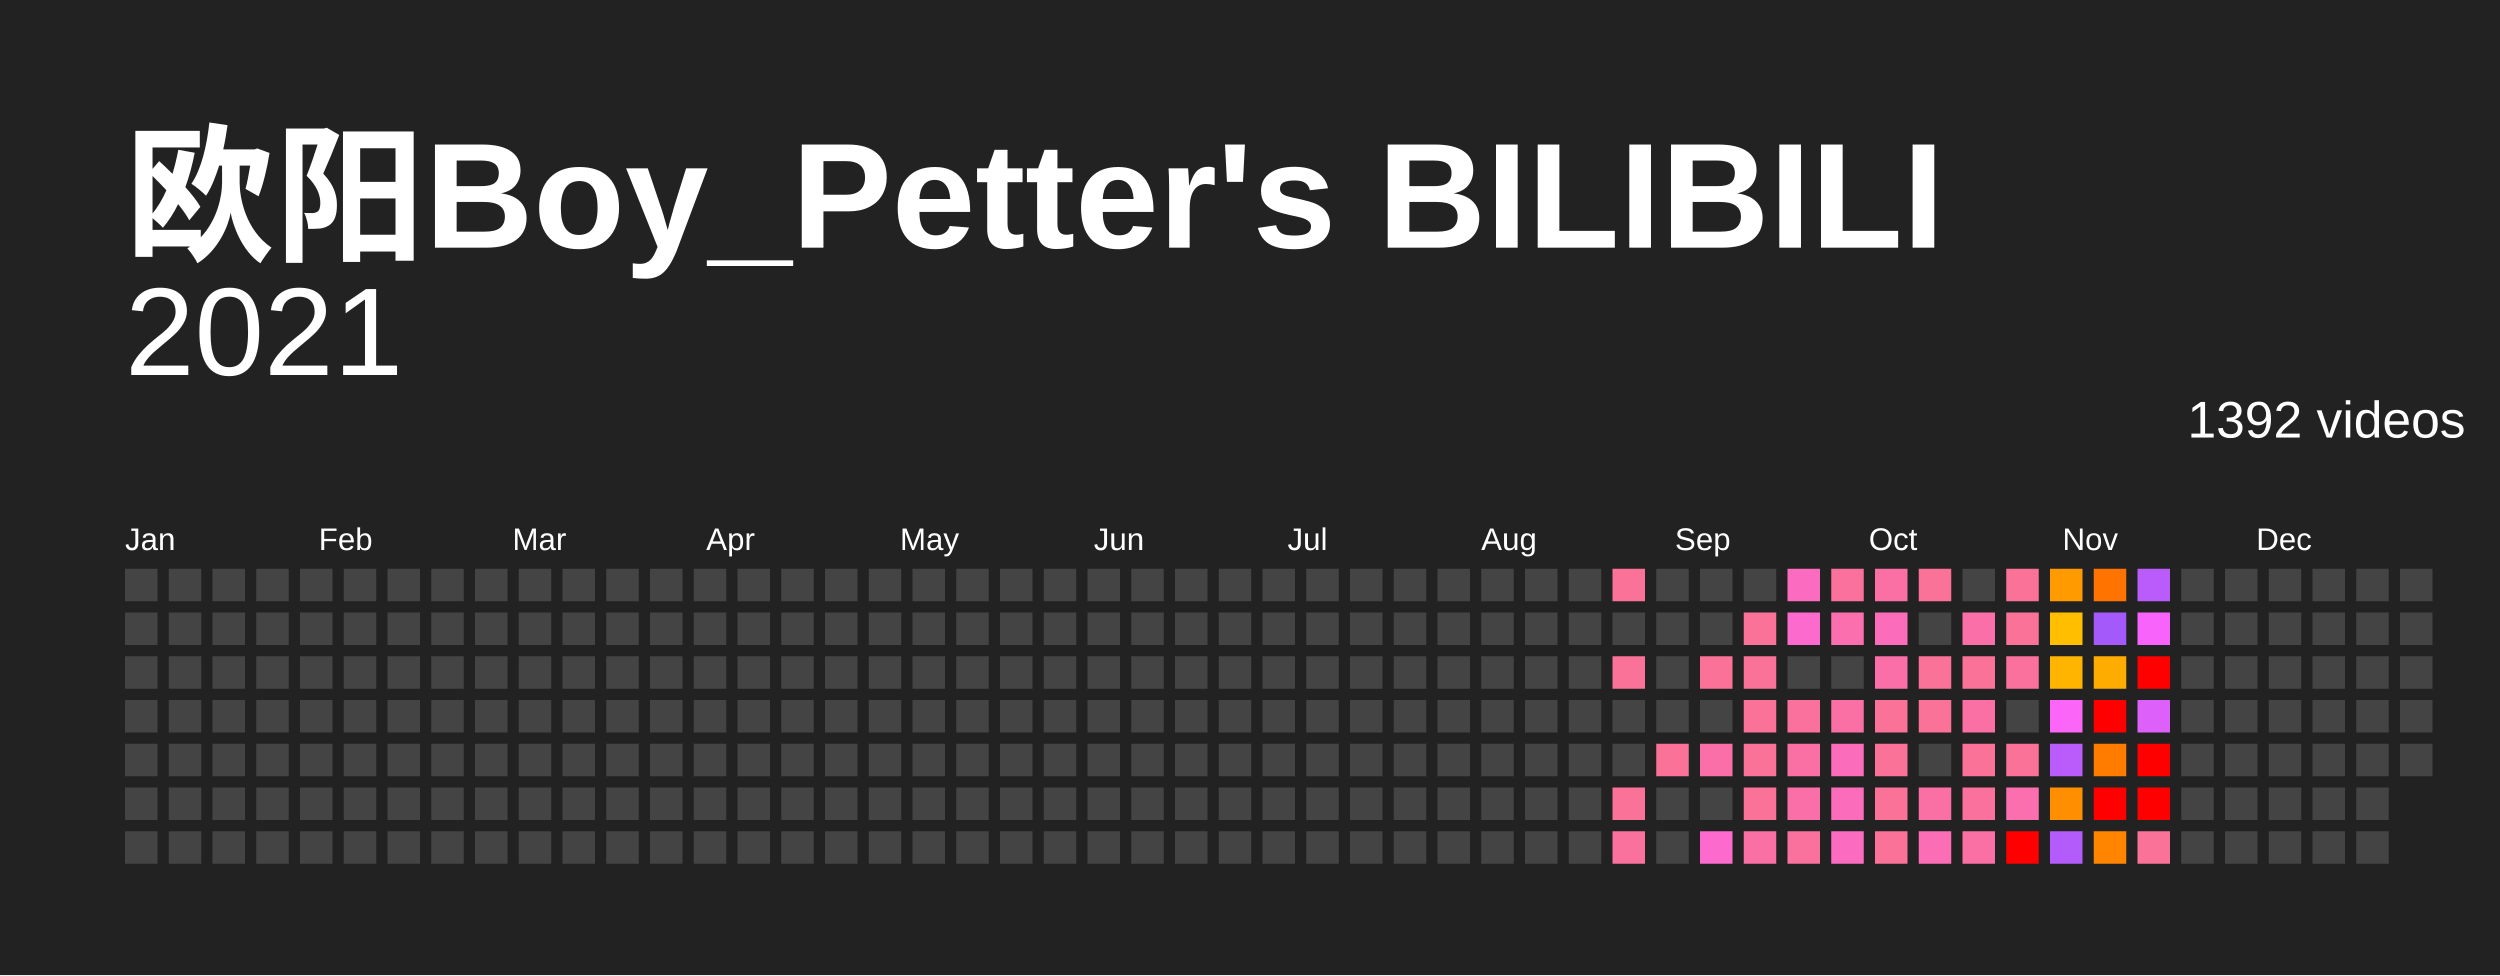
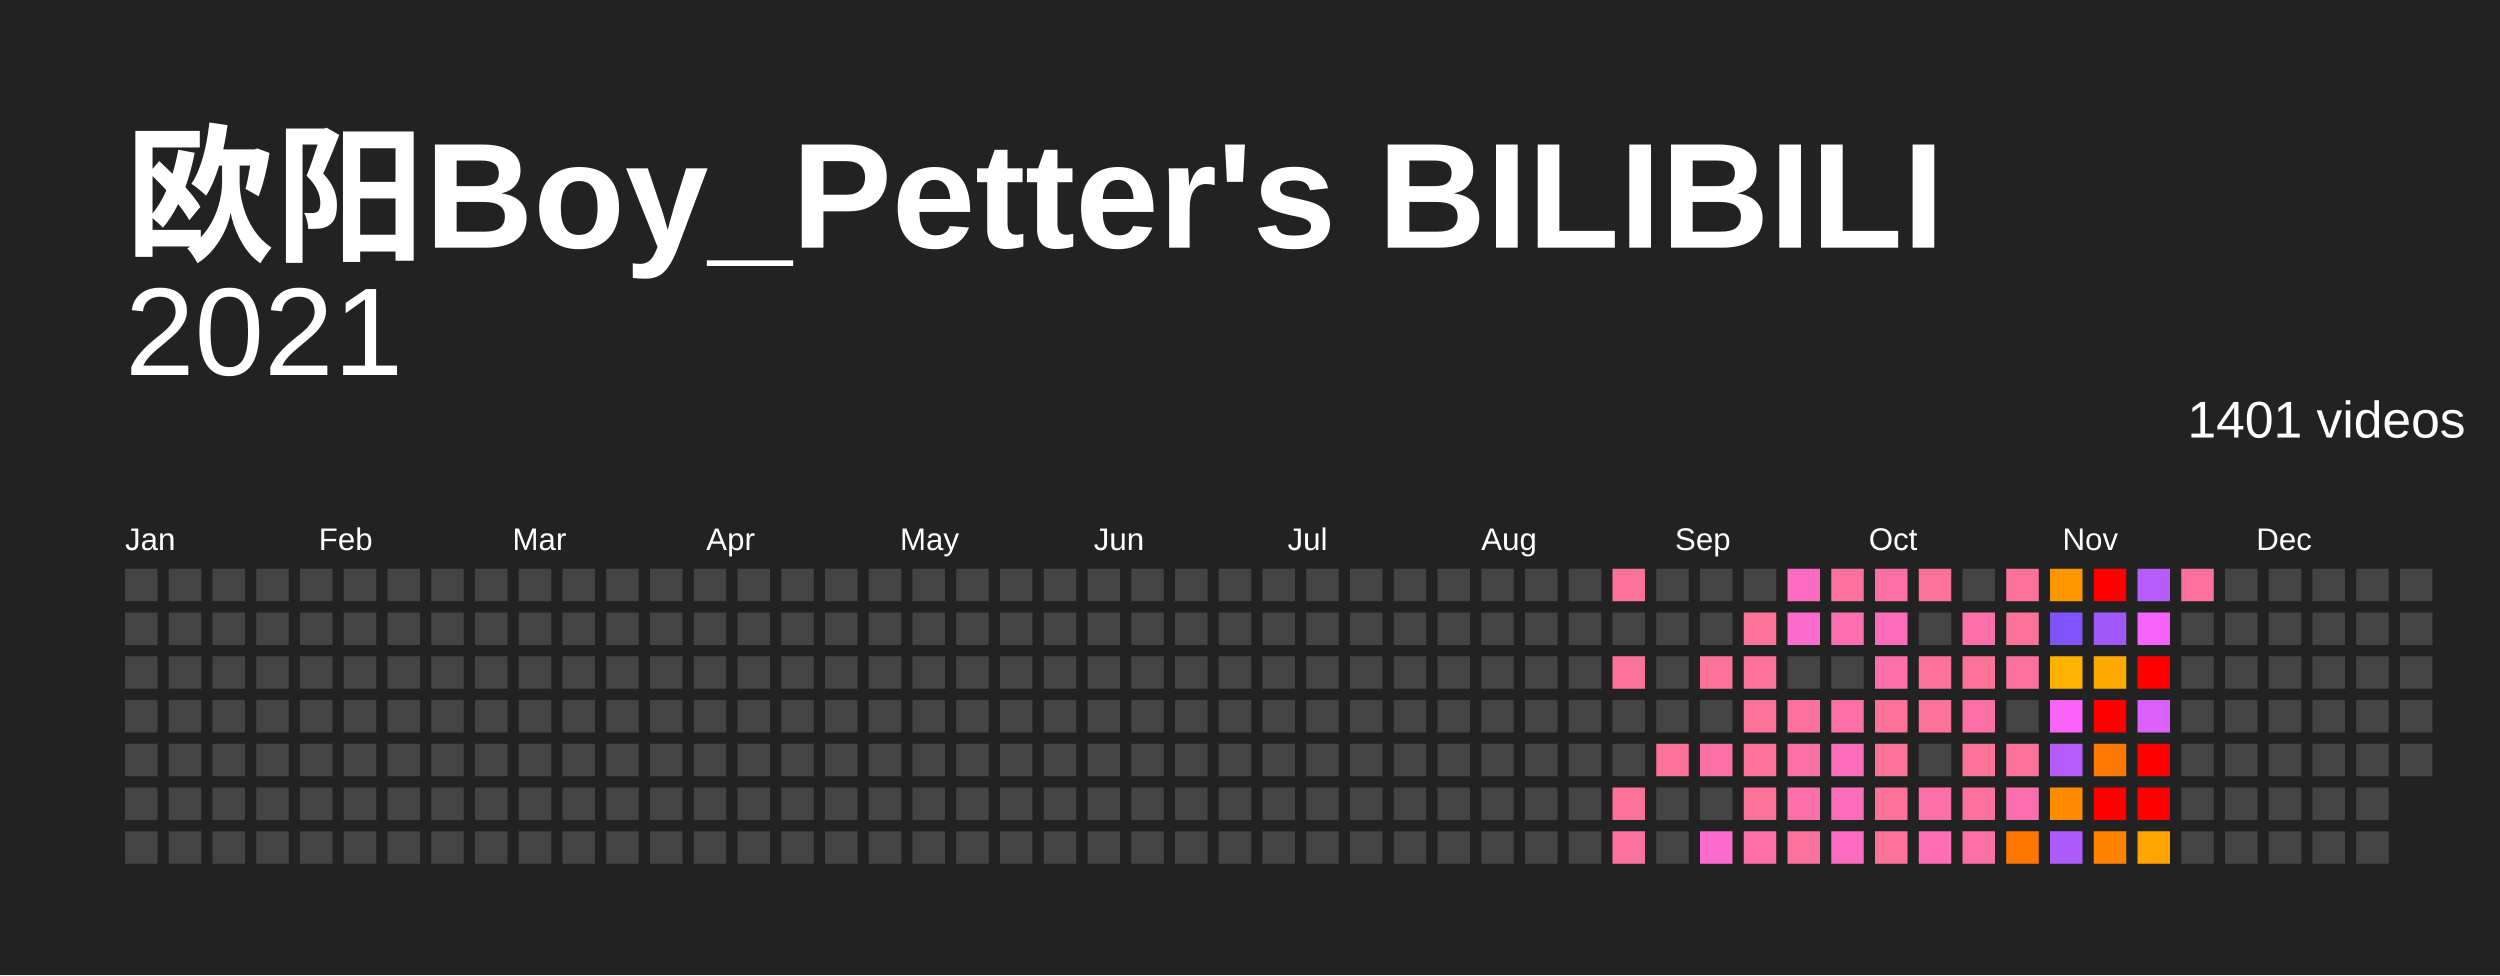
<svg xmlns="http://www.w3.org/2000/svg" baseProfile="full" height="78mm" version="1.1" viewBox="0,0,200,78" width="200mm">
  <defs />
  <rect fill="#222222" height="78" width="200" x="0" y="0" />
  <text fill="#FFFFFF" style="font-size:12px; font-family:Arial; font-weight:bold;" x="10" y="20">欧阳Boy_Petter's BILIBILI</text>
  <text alignment-baseline="hanging" fill="#FFFFFF" style="font-size:10.0px; font-family:Arial;" x="10" y="30">2021</text>
-   <text alignment-baseline="hanging" fill="#FFFFFF" style="font-size:4.125px; font-family:Arial;" x="175" y="35">1392 videos</text>
+   <text alignment-baseline="hanging" fill="#FFFFFF" style="font-size:4.125px; font-family:Arial;" x="175" y="35">1401 videos</text>
  <text fill="#FFFFFF" style="font-size:2.5px; font-family:Arial" x="10.0" y="44">Jan</text>
  <text fill="#FFFFFF" style="font-size:2.5px; font-family:Arial" x="25.5" y="44">Feb</text>
  <text fill="#FFFFFF" style="font-size:2.5px; font-family:Arial" x="41.0" y="44">Mar</text>
  <text fill="#FFFFFF" style="font-size:2.5px; font-family:Arial" x="56.5" y="44">Apr</text>
  <text fill="#FFFFFF" style="font-size:2.5px; font-family:Arial" x="72.0" y="44">May</text>
  <text fill="#FFFFFF" style="font-size:2.5px; font-family:Arial" x="87.5" y="44">Jun</text>
  <text fill="#FFFFFF" style="font-size:2.5px; font-family:Arial" x="103.0" y="44">Jul</text>
  <text fill="#FFFFFF" style="font-size:2.5px; font-family:Arial" x="118.5" y="44">Aug</text>
  <text fill="#FFFFFF" style="font-size:2.5px; font-family:Arial" x="134.0" y="44">Sep</text>
  <text fill="#FFFFFF" style="font-size:2.5px; font-family:Arial" x="149.5" y="44">Oct</text>
  <text fill="#FFFFFF" style="font-size:2.5px; font-family:Arial" x="165.0" y="44">Nov</text>
  <text fill="#FFFFFF" style="font-size:2.5px; font-family:Arial" x="180.5" y="44">Dec</text>
  <rect fill="#444444" height="2.6" width="2.6" x="10.0" y="45.5" />
  <rect fill="#444444" height="2.6" width="2.6" x="10.0" y="49.0" />
  <rect fill="#444444" height="2.6" width="2.6" x="10.0" y="52.5" />
  <rect fill="#444444" height="2.6" width="2.6" x="10.0" y="56.0" />
  <rect fill="#444444" height="2.6" width="2.6" x="10.0" y="59.5" />
  <rect fill="#444444" height="2.6" width="2.6" x="10.0" y="63.0" />
  <rect fill="#444444" height="2.6" width="2.6" x="10.0" y="66.5" />
  <rect fill="#444444" height="2.6" width="2.6" x="13.5" y="45.5" />
  <rect fill="#444444" height="2.6" width="2.6" x="13.5" y="49.0" />
  <rect fill="#444444" height="2.6" width="2.6" x="13.5" y="52.5" />
  <rect fill="#444444" height="2.6" width="2.6" x="13.5" y="56.0" />
  <rect fill="#444444" height="2.6" width="2.6" x="13.5" y="59.5" />
  <rect fill="#444444" height="2.6" width="2.6" x="13.5" y="63.0" />
  <rect fill="#444444" height="2.6" width="2.6" x="13.5" y="66.5" />
  <rect fill="#444444" height="2.6" width="2.6" x="17.0" y="45.5" />
  <rect fill="#444444" height="2.6" width="2.6" x="17.0" y="49.0" />
  <rect fill="#444444" height="2.6" width="2.6" x="17.0" y="52.5" />
  <rect fill="#444444" height="2.6" width="2.6" x="17.0" y="56.0" />
  <rect fill="#444444" height="2.6" width="2.6" x="17.0" y="59.5" />
  <rect fill="#444444" height="2.6" width="2.6" x="17.0" y="63.0" />
  <rect fill="#444444" height="2.6" width="2.6" x="17.0" y="66.5" />
  <rect fill="#444444" height="2.6" width="2.6" x="20.5" y="45.5" />
  <rect fill="#444444" height="2.6" width="2.6" x="20.5" y="49.0" />
  <rect fill="#444444" height="2.6" width="2.6" x="20.5" y="52.5" />
  <rect fill="#444444" height="2.6" width="2.6" x="20.5" y="56.0" />
  <rect fill="#444444" height="2.6" width="2.6" x="20.5" y="59.5" />
  <rect fill="#444444" height="2.6" width="2.6" x="20.5" y="63.0" />
  <rect fill="#444444" height="2.6" width="2.6" x="20.5" y="66.5" />
  <rect fill="#444444" height="2.6" width="2.6" x="24.0" y="45.5" />
  <rect fill="#444444" height="2.6" width="2.6" x="24.0" y="49.0" />
  <rect fill="#444444" height="2.6" width="2.6" x="24.0" y="52.5" />
  <rect fill="#444444" height="2.6" width="2.6" x="24.0" y="56.0" />
  <rect fill="#444444" height="2.6" width="2.6" x="24.0" y="59.5" />
  <rect fill="#444444" height="2.6" width="2.6" x="24.0" y="63.0" />
  <rect fill="#444444" height="2.6" width="2.6" x="24.0" y="66.5" />
  <rect fill="#444444" height="2.6" width="2.6" x="27.5" y="45.5" />
  <rect fill="#444444" height="2.6" width="2.6" x="27.5" y="49.0" />
  <rect fill="#444444" height="2.6" width="2.6" x="27.5" y="52.5" />
  <rect fill="#444444" height="2.6" width="2.6" x="27.5" y="56.0" />
  <rect fill="#444444" height="2.6" width="2.6" x="27.5" y="59.5" />
  <rect fill="#444444" height="2.6" width="2.6" x="27.5" y="63.0" />
  <rect fill="#444444" height="2.6" width="2.6" x="27.5" y="66.5" />
  <rect fill="#444444" height="2.6" width="2.6" x="31.0" y="45.5" />
  <rect fill="#444444" height="2.6" width="2.6" x="31.0" y="49.0" />
  <rect fill="#444444" height="2.6" width="2.6" x="31.0" y="52.5" />
  <rect fill="#444444" height="2.6" width="2.6" x="31.0" y="56.0" />
  <rect fill="#444444" height="2.6" width="2.6" x="31.0" y="59.5" />
  <rect fill="#444444" height="2.6" width="2.6" x="31.0" y="63.0" />
  <rect fill="#444444" height="2.6" width="2.6" x="31.0" y="66.5" />
  <rect fill="#444444" height="2.6" width="2.6" x="34.5" y="45.5" />
  <rect fill="#444444" height="2.6" width="2.6" x="34.5" y="49.0" />
  <rect fill="#444444" height="2.6" width="2.6" x="34.5" y="52.5" />
  <rect fill="#444444" height="2.6" width="2.6" x="34.5" y="56.0" />
  <rect fill="#444444" height="2.6" width="2.6" x="34.5" y="59.5" />
  <rect fill="#444444" height="2.6" width="2.6" x="34.5" y="63.0" />
  <rect fill="#444444" height="2.6" width="2.6" x="34.5" y="66.5" />
  <rect fill="#444444" height="2.6" width="2.6" x="38.0" y="45.5" />
  <rect fill="#444444" height="2.6" width="2.6" x="38.0" y="49.0" />
  <rect fill="#444444" height="2.6" width="2.6" x="38.0" y="52.5" />
  <rect fill="#444444" height="2.6" width="2.6" x="38.0" y="56.0" />
  <rect fill="#444444" height="2.6" width="2.6" x="38.0" y="59.5" />
  <rect fill="#444444" height="2.6" width="2.6" x="38.0" y="63.0" />
  <rect fill="#444444" height="2.6" width="2.6" x="38.0" y="66.5" />
  <rect fill="#444444" height="2.6" width="2.6" x="41.5" y="45.5" />
  <rect fill="#444444" height="2.6" width="2.6" x="41.5" y="49.0" />
  <rect fill="#444444" height="2.6" width="2.6" x="41.5" y="52.5" />
  <rect fill="#444444" height="2.6" width="2.6" x="41.5" y="56.0" />
  <rect fill="#444444" height="2.6" width="2.6" x="41.5" y="59.5" />
  <rect fill="#444444" height="2.6" width="2.6" x="41.5" y="63.0" />
  <rect fill="#444444" height="2.6" width="2.6" x="41.5" y="66.5" />
  <rect fill="#444444" height="2.6" width="2.6" x="45.0" y="45.5" />
  <rect fill="#444444" height="2.6" width="2.6" x="45.0" y="49.0" />
  <rect fill="#444444" height="2.6" width="2.6" x="45.0" y="52.5" />
  <rect fill="#444444" height="2.6" width="2.6" x="45.0" y="56.0" />
  <rect fill="#444444" height="2.6" width="2.6" x="45.0" y="59.5" />
  <rect fill="#444444" height="2.6" width="2.6" x="45.0" y="63.0" />
  <rect fill="#444444" height="2.6" width="2.6" x="45.0" y="66.5" />
  <rect fill="#444444" height="2.6" width="2.6" x="48.5" y="45.5" />
  <rect fill="#444444" height="2.6" width="2.6" x="48.5" y="49.0" />
  <rect fill="#444444" height="2.6" width="2.6" x="48.5" y="52.5" />
  <rect fill="#444444" height="2.6" width="2.6" x="48.5" y="56.0" />
  <rect fill="#444444" height="2.6" width="2.6" x="48.5" y="59.5" />
  <rect fill="#444444" height="2.6" width="2.6" x="48.5" y="63.0" />
  <rect fill="#444444" height="2.6" width="2.6" x="48.5" y="66.5" />
  <rect fill="#444444" height="2.6" width="2.6" x="52.0" y="45.5" />
  <rect fill="#444444" height="2.6" width="2.6" x="52.0" y="49.0" />
  <rect fill="#444444" height="2.6" width="2.6" x="52.0" y="52.5" />
  <rect fill="#444444" height="2.6" width="2.6" x="52.0" y="56.0" />
  <rect fill="#444444" height="2.6" width="2.6" x="52.0" y="59.5" />
  <rect fill="#444444" height="2.6" width="2.6" x="52.0" y="63.0" />
  <rect fill="#444444" height="2.6" width="2.6" x="52.0" y="66.5" />
  <rect fill="#444444" height="2.6" width="2.6" x="55.5" y="45.5" />
  <rect fill="#444444" height="2.6" width="2.6" x="55.5" y="49.0" />
  <rect fill="#444444" height="2.6" width="2.6" x="55.5" y="52.5" />
  <rect fill="#444444" height="2.6" width="2.6" x="55.5" y="56.0" />
  <rect fill="#444444" height="2.6" width="2.6" x="55.5" y="59.5" />
  <rect fill="#444444" height="2.6" width="2.6" x="55.5" y="63.0" />
  <rect fill="#444444" height="2.6" width="2.6" x="55.5" y="66.5" />
  <rect fill="#444444" height="2.6" width="2.6" x="59.0" y="45.5" />
  <rect fill="#444444" height="2.6" width="2.6" x="59.0" y="49.0" />
  <rect fill="#444444" height="2.6" width="2.6" x="59.0" y="52.5" />
  <rect fill="#444444" height="2.6" width="2.6" x="59.0" y="56.0" />
  <rect fill="#444444" height="2.6" width="2.6" x="59.0" y="59.5" />
  <rect fill="#444444" height="2.6" width="2.6" x="59.0" y="63.0" />
  <rect fill="#444444" height="2.6" width="2.6" x="59.0" y="66.5" />
  <rect fill="#444444" height="2.6" width="2.6" x="62.5" y="45.5" />
  <rect fill="#444444" height="2.6" width="2.6" x="62.5" y="49.0" />
  <rect fill="#444444" height="2.6" width="2.6" x="62.5" y="52.5" />
  <rect fill="#444444" height="2.6" width="2.6" x="62.5" y="56.0" />
  <rect fill="#444444" height="2.6" width="2.6" x="62.5" y="59.5" />
  <rect fill="#444444" height="2.6" width="2.6" x="62.5" y="63.0" />
  <rect fill="#444444" height="2.6" width="2.6" x="62.5" y="66.5" />
  <rect fill="#444444" height="2.6" width="2.6" x="66.0" y="45.5" />
  <rect fill="#444444" height="2.6" width="2.6" x="66.0" y="49.0" />
  <rect fill="#444444" height="2.6" width="2.6" x="66.0" y="52.5" />
  <rect fill="#444444" height="2.6" width="2.6" x="66.0" y="56.0" />
  <rect fill="#444444" height="2.6" width="2.6" x="66.0" y="59.5" />
  <rect fill="#444444" height="2.6" width="2.6" x="66.0" y="63.0" />
  <rect fill="#444444" height="2.6" width="2.6" x="66.0" y="66.5" />
  <rect fill="#444444" height="2.6" width="2.6" x="69.5" y="45.5" />
  <rect fill="#444444" height="2.6" width="2.6" x="69.5" y="49.0" />
  <rect fill="#444444" height="2.6" width="2.6" x="69.5" y="52.5" />
  <rect fill="#444444" height="2.6" width="2.6" x="69.5" y="56.0" />
  <rect fill="#444444" height="2.6" width="2.6" x="69.5" y="59.5" />
  <rect fill="#444444" height="2.6" width="2.6" x="69.5" y="63.0" />
  <rect fill="#444444" height="2.6" width="2.6" x="69.5" y="66.5" />
  <rect fill="#444444" height="2.6" width="2.6" x="73.0" y="45.5" />
  <rect fill="#444444" height="2.6" width="2.6" x="73.0" y="49.0" />
  <rect fill="#444444" height="2.6" width="2.6" x="73.0" y="52.5" />
  <rect fill="#444444" height="2.6" width="2.6" x="73.0" y="56.0" />
  <rect fill="#444444" height="2.6" width="2.6" x="73.0" y="59.5" />
  <rect fill="#444444" height="2.6" width="2.6" x="73.0" y="63.0" />
  <rect fill="#444444" height="2.6" width="2.6" x="73.0" y="66.5" />
  <rect fill="#444444" height="2.6" width="2.6" x="76.5" y="45.5" />
  <rect fill="#444444" height="2.6" width="2.6" x="76.5" y="49.0" />
  <rect fill="#444444" height="2.6" width="2.6" x="76.5" y="52.5" />
  <rect fill="#444444" height="2.6" width="2.6" x="76.5" y="56.0" />
  <rect fill="#444444" height="2.6" width="2.6" x="76.5" y="59.5" />
  <rect fill="#444444" height="2.6" width="2.6" x="76.5" y="63.0" />
  <rect fill="#444444" height="2.6" width="2.6" x="76.5" y="66.5" />
  <rect fill="#444444" height="2.6" width="2.6" x="80.0" y="45.5" />
  <rect fill="#444444" height="2.6" width="2.6" x="80.0" y="49.0" />
  <rect fill="#444444" height="2.6" width="2.6" x="80.0" y="52.5" />
  <rect fill="#444444" height="2.6" width="2.6" x="80.0" y="56.0" />
  <rect fill="#444444" height="2.6" width="2.6" x="80.0" y="59.5" />
  <rect fill="#444444" height="2.6" width="2.6" x="80.0" y="63.0" />
  <rect fill="#444444" height="2.6" width="2.6" x="80.0" y="66.5" />
  <rect fill="#444444" height="2.6" width="2.6" x="83.5" y="45.5" />
  <rect fill="#444444" height="2.6" width="2.6" x="83.5" y="49.0" />
  <rect fill="#444444" height="2.6" width="2.6" x="83.5" y="52.5" />
  <rect fill="#444444" height="2.6" width="2.6" x="83.5" y="56.0" />
  <rect fill="#444444" height="2.6" width="2.6" x="83.5" y="59.5" />
  <rect fill="#444444" height="2.6" width="2.6" x="83.5" y="63.0" />
  <rect fill="#444444" height="2.6" width="2.6" x="83.5" y="66.5" />
  <rect fill="#444444" height="2.6" width="2.6" x="87.0" y="45.5" />
  <rect fill="#444444" height="2.6" width="2.6" x="87.0" y="49.0" />
  <rect fill="#444444" height="2.6" width="2.6" x="87.0" y="52.5" />
  <rect fill="#444444" height="2.6" width="2.6" x="87.0" y="56.0" />
  <rect fill="#444444" height="2.6" width="2.6" x="87.0" y="59.5" />
  <rect fill="#444444" height="2.6" width="2.6" x="87.0" y="63.0" />
  <rect fill="#444444" height="2.6" width="2.6" x="87.0" y="66.5" />
  <rect fill="#444444" height="2.6" width="2.6" x="90.5" y="45.5" />
  <rect fill="#444444" height="2.6" width="2.6" x="90.5" y="49.0" />
  <rect fill="#444444" height="2.6" width="2.6" x="90.5" y="52.5" />
  <rect fill="#444444" height="2.6" width="2.6" x="90.5" y="56.0" />
  <rect fill="#444444" height="2.6" width="2.6" x="90.5" y="59.5" />
  <rect fill="#444444" height="2.6" width="2.6" x="90.5" y="63.0" />
  <rect fill="#444444" height="2.6" width="2.6" x="90.5" y="66.5" />
  <rect fill="#444444" height="2.6" width="2.6" x="94.0" y="45.5" />
  <rect fill="#444444" height="2.6" width="2.6" x="94.0" y="49.0" />
  <rect fill="#444444" height="2.6" width="2.6" x="94.0" y="52.5" />
  <rect fill="#444444" height="2.6" width="2.6" x="94.0" y="56.0" />
  <rect fill="#444444" height="2.6" width="2.6" x="94.0" y="59.5" />
  <rect fill="#444444" height="2.6" width="2.6" x="94.0" y="63.0" />
  <rect fill="#444444" height="2.6" width="2.6" x="94.0" y="66.5" />
  <rect fill="#444444" height="2.6" width="2.6" x="97.5" y="45.5" />
  <rect fill="#444444" height="2.6" width="2.6" x="97.5" y="49.0" />
  <rect fill="#444444" height="2.6" width="2.6" x="97.5" y="52.5" />
  <rect fill="#444444" height="2.6" width="2.6" x="97.5" y="56.0" />
  <rect fill="#444444" height="2.6" width="2.6" x="97.5" y="59.5" />
  <rect fill="#444444" height="2.6" width="2.6" x="97.5" y="63.0" />
  <rect fill="#444444" height="2.6" width="2.6" x="97.5" y="66.5" />
  <rect fill="#444444" height="2.6" width="2.6" x="101.0" y="45.5" />
  <rect fill="#444444" height="2.6" width="2.6" x="101.0" y="49.0" />
  <rect fill="#444444" height="2.6" width="2.6" x="101.0" y="52.5" />
  <rect fill="#444444" height="2.6" width="2.6" x="101.0" y="56.0" />
  <rect fill="#444444" height="2.6" width="2.6" x="101.0" y="59.5" />
  <rect fill="#444444" height="2.6" width="2.6" x="101.0" y="63.0" />
  <rect fill="#444444" height="2.6" width="2.6" x="101.0" y="66.5" />
  <rect fill="#444444" height="2.6" width="2.6" x="104.5" y="45.5" />
  <rect fill="#444444" height="2.6" width="2.6" x="104.5" y="49.0" />
  <rect fill="#444444" height="2.6" width="2.6" x="104.5" y="52.5" />
  <rect fill="#444444" height="2.6" width="2.6" x="104.5" y="56.0" />
  <rect fill="#444444" height="2.6" width="2.6" x="104.5" y="59.5" />
  <rect fill="#444444" height="2.6" width="2.6" x="104.5" y="63.0" />
  <rect fill="#444444" height="2.6" width="2.6" x="104.5" y="66.5" />
  <rect fill="#444444" height="2.6" width="2.6" x="108.0" y="45.5" />
  <rect fill="#444444" height="2.6" width="2.6" x="108.0" y="49.0" />
  <rect fill="#444444" height="2.6" width="2.6" x="108.0" y="52.5" />
  <rect fill="#444444" height="2.6" width="2.6" x="108.0" y="56.0" />
  <rect fill="#444444" height="2.6" width="2.6" x="108.0" y="59.5" />
  <rect fill="#444444" height="2.6" width="2.6" x="108.0" y="63.0" />
  <rect fill="#444444" height="2.6" width="2.6" x="108.0" y="66.5" />
  <rect fill="#444444" height="2.6" width="2.6" x="111.5" y="45.5" />
  <rect fill="#444444" height="2.6" width="2.6" x="111.5" y="49.0" />
  <rect fill="#444444" height="2.6" width="2.6" x="111.5" y="52.5" />
  <rect fill="#444444" height="2.6" width="2.6" x="111.5" y="56.0" />
  <rect fill="#444444" height="2.6" width="2.6" x="111.5" y="59.5" />
  <rect fill="#444444" height="2.6" width="2.6" x="111.5" y="63.0" />
  <rect fill="#444444" height="2.6" width="2.6" x="111.5" y="66.5" />
  <rect fill="#444444" height="2.6" width="2.6" x="115.0" y="45.5" />
  <rect fill="#444444" height="2.6" width="2.6" x="115.0" y="49.0" />
  <rect fill="#444444" height="2.6" width="2.6" x="115.0" y="52.5" />
  <rect fill="#444444" height="2.6" width="2.6" x="115.0" y="56.0" />
  <rect fill="#444444" height="2.6" width="2.6" x="115.0" y="59.5" />
  <rect fill="#444444" height="2.6" width="2.6" x="115.0" y="63.0" />
  <rect fill="#444444" height="2.6" width="2.6" x="115.0" y="66.5" />
  <rect fill="#444444" height="2.6" width="2.6" x="118.5" y="45.5" />
  <rect fill="#444444" height="2.6" width="2.6" x="118.5" y="49.0" />
  <rect fill="#444444" height="2.6" width="2.6" x="118.5" y="52.5" />
  <rect fill="#444444" height="2.6" width="2.6" x="118.5" y="56.0" />
  <rect fill="#444444" height="2.6" width="2.6" x="118.5" y="59.5" />
  <rect fill="#444444" height="2.6" width="2.6" x="118.5" y="63.0" />
  <rect fill="#444444" height="2.6" width="2.6" x="118.5" y="66.5" />
  <rect fill="#444444" height="2.6" width="2.6" x="122.0" y="45.5" />
  <rect fill="#444444" height="2.6" width="2.6" x="122.0" y="49.0" />
  <rect fill="#444444" height="2.6" width="2.6" x="122.0" y="52.5" />
  <rect fill="#444444" height="2.6" width="2.6" x="122.0" y="56.0" />
  <rect fill="#444444" height="2.6" width="2.6" x="122.0" y="59.5" />
  <rect fill="#444444" height="2.6" width="2.6" x="122.0" y="63.0" />
  <rect fill="#444444" height="2.6" width="2.6" x="122.0" y="66.5" />
  <rect fill="#444444" height="2.6" width="2.6" x="125.5" y="45.5" />
  <rect fill="#444444" height="2.6" width="2.6" x="125.5" y="49.0" />
  <rect fill="#444444" height="2.6" width="2.6" x="125.5" y="52.5" />
  <rect fill="#444444" height="2.6" width="2.6" x="125.5" y="56.0" />
  <rect fill="#444444" height="2.6" width="2.6" x="125.5" y="59.5" />
  <rect fill="#444444" height="2.6" width="2.6" x="125.5" y="63.0" />
  <rect fill="#444444" height="2.6" width="2.6" x="125.5" y="66.5" />
  <rect fill="#fb7299" height="2.6" width="2.6" x="129.0" y="45.5" />
  <rect fill="#444444" height="2.6" width="2.6" x="129.0" y="49.0" />
  <rect fill="#fb7299" height="2.6" width="2.6" x="129.0" y="52.5" />
  <rect fill="#444444" height="2.6" width="2.6" x="129.0" y="56.0" />
  <rect fill="#444444" height="2.6" width="2.6" x="129.0" y="59.5" />
  <rect fill="#fb7299" height="2.6" width="2.6" x="129.0" y="63.0" />
  <rect fill="#fb719e" height="2.6" width="2.6" x="129.0" y="66.5" />
  <rect fill="#444444" height="2.6" width="2.6" x="132.5" y="45.5" />
  <rect fill="#444444" height="2.6" width="2.6" x="132.5" y="49.0" />
  <rect fill="#444444" height="2.6" width="2.6" x="132.5" y="52.5" />
  <rect fill="#444444" height="2.6" width="2.6" x="132.5" y="56.0" />
  <rect fill="#fb7299" height="2.6" width="2.6" x="132.5" y="59.5" />
  <rect fill="#444444" height="2.6" width="2.6" x="132.5" y="63.0" />
  <rect fill="#444444" height="2.6" width="2.6" x="132.5" y="66.5" />
  <rect fill="#444444" height="2.6" width="2.6" x="136.0" y="45.5" />
  <rect fill="#444444" height="2.6" width="2.6" x="136.0" y="49.0" />
  <rect fill="#fb7299" height="2.6" width="2.6" x="136.0" y="52.5" />
  <rect fill="#444444" height="2.6" width="2.6" x="136.0" y="56.0" />
-   <rect fill="#fb6fa9" height="2.6" width="2.6" x="136.0" y="59.5" />
+   <rect fill="#fb70a4" height="2.6" width="2.6" x="136.0" y="59.5" />
  <rect fill="#444444" height="2.6" width="2.6" x="136.0" y="63.0" />
-   <rect fill="#fb6acc" height="2.6" width="2.6" x="136.0" y="66.5" />
+   <rect fill="#fb6acd" height="2.6" width="2.6" x="136.0" y="66.5" />
  <rect fill="#444444" height="2.6" width="2.6" x="139.5" y="45.5" />
  <rect fill="#fb7299" height="2.6" width="2.6" x="139.5" y="49.0" />
  <rect fill="#fb7299" height="2.6" width="2.6" x="139.5" y="52.5" />
  <rect fill="#fb7299" height="2.6" width="2.6" x="139.5" y="56.0" />
  <rect fill="#fb7299" height="2.6" width="2.6" x="139.5" y="59.5" />
  <rect fill="#fb7299" height="2.6" width="2.6" x="139.5" y="63.0" />
  <rect fill="#fb70a4" height="2.6" width="2.6" x="139.5" y="66.5" />
-   <rect fill="#fb6cc0" height="2.6" width="2.6" x="143.0" y="45.5" />
-   <rect fill="#fb6acc" height="2.6" width="2.6" x="143.0" y="49.0" />
+   <rect fill="#fb6cc1" height="2.6" width="2.6" x="143.0" y="45.5" />
+   <rect fill="#fb6acd" height="2.6" width="2.6" x="143.0" y="49.0" />
  <rect fill="#444444" height="2.6" width="2.6" x="143.0" y="52.5" />
  <rect fill="#fb719e" height="2.6" width="2.6" x="143.0" y="56.0" />
  <rect fill="#fb70a4" height="2.6" width="2.6" x="143.0" y="59.5" />
-   <rect fill="#fb6fa9" height="2.6" width="2.6" x="143.0" y="63.0" />
+   <rect fill="#fb6faa" height="2.6" width="2.6" x="143.0" y="63.0" />
  <rect fill="#fb719e" height="2.6" width="2.6" x="143.0" y="66.5" />
  <rect fill="#fb719e" height="2.6" width="2.6" x="146.5" y="45.5" />
  <rect fill="#fb6faf" height="2.6" width="2.6" x="146.5" y="49.0" />
  <rect fill="#444444" height="2.6" width="2.6" x="146.5" y="52.5" />
  <rect fill="#fb70a4" height="2.6" width="2.6" x="146.5" y="56.0" />
-   <rect fill="#fb6dba" height="2.6" width="2.6" x="146.5" y="59.5" />
-   <rect fill="#fb6dba" height="2.6" width="2.6" x="146.5" y="63.0" />
-   <rect fill="#fb6cc0" height="2.6" width="2.6" x="146.5" y="66.5" />
+   <rect fill="#fb6dbb" height="2.6" width="2.6" x="146.5" y="59.5" />
+   <rect fill="#fb6dbb" height="2.6" width="2.6" x="146.5" y="63.0" />
+   <rect fill="#fb6cc1" height="2.6" width="2.6" x="146.5" y="66.5" />
  <rect fill="#fb70a4" height="2.6" width="2.6" x="150.0" y="45.5" />
-   <rect fill="#fb6dba" height="2.6" width="2.6" x="150.0" y="49.0" />
-   <rect fill="#fb6fa9" height="2.6" width="2.6" x="150.0" y="52.5" />
+   <rect fill="#fb6dbb" height="2.6" width="2.6" x="150.0" y="49.0" />
+   <rect fill="#fb6faa" height="2.6" width="2.6" x="150.0" y="52.5" />
  <rect fill="#fb7299" height="2.6" width="2.6" x="150.0" y="56.0" />
  <rect fill="#fb7299" height="2.6" width="2.6" x="150.0" y="59.5" />
  <rect fill="#fb7299" height="2.6" width="2.6" x="150.0" y="63.0" />
  <rect fill="#fb7299" height="2.6" width="2.6" x="150.0" y="66.5" />
  <rect fill="#fb7299" height="2.6" width="2.6" x="153.5" y="45.5" />
  <rect fill="#444444" height="2.6" width="2.6" x="153.5" y="49.0" />
  <rect fill="#fb7299" height="2.6" width="2.6" x="153.5" y="52.5" />
  <rect fill="#fb7299" height="2.6" width="2.6" x="153.5" y="56.0" />
  <rect fill="#444444" height="2.6" width="2.6" x="153.5" y="59.5" />
  <rect fill="#fb70a4" height="2.6" width="2.6" x="153.5" y="63.0" />
  <rect fill="#fb6eb5" height="2.6" width="2.6" x="153.5" y="66.5" />
  <rect fill="#444444" height="2.6" width="2.6" x="157.0" y="45.5" />
-   <rect fill="#fb6fa9" height="2.6" width="2.6" x="157.0" y="49.0" />
+   <rect fill="#fb6faa" height="2.6" width="2.6" x="157.0" y="49.0" />
  <rect fill="#fb7299" height="2.6" width="2.6" x="157.0" y="52.5" />
  <rect fill="#fb70a4" height="2.6" width="2.6" x="157.0" y="56.0" />
  <rect fill="#fb7299" height="2.6" width="2.6" x="157.0" y="59.5" />
  <rect fill="#fb719e" height="2.6" width="2.6" x="157.0" y="63.0" />
  <rect fill="#fb70a4" height="2.6" width="2.6" x="157.0" y="66.5" />
  <rect fill="#fb7299" height="2.6" width="2.6" x="160.5" y="45.5" />
  <rect fill="#fb7299" height="2.6" width="2.6" x="160.5" y="49.0" />
  <rect fill="#fb719e" height="2.6" width="2.6" x="160.5" y="52.5" />
  <rect fill="#444444" height="2.6" width="2.6" x="160.5" y="56.0" />
  <rect fill="#fb7299" height="2.6" width="2.6" x="160.5" y="59.5" />
  <rect fill="#fb6faf" height="2.6" width="2.6" x="160.5" y="63.0" />
-   <rect fill="red" height="2.6" width="2.6" x="160.5" y="66.5" />
-   <rect fill="#ff9b00" height="2.6" width="2.6" x="164.0" y="45.5" />
-   <rect fill="#ffbf00" height="2.6" width="2.6" x="164.0" y="49.0" />
-   <rect fill="#ffb400" height="2.6" width="2.6" x="164.0" y="52.5" />
-   <rect fill="#fb65f8" height="2.6" width="2.6" x="164.0" y="56.0" />
-   <rect fill="#ba5cfb" height="2.6" width="2.6" x="164.0" y="59.5" />
-   <rect fill="#ff8f00" height="2.6" width="2.6" x="164.0" y="63.0" />
-   <rect fill="#b35bfb" height="2.6" width="2.6" x="164.0" y="66.5" />
-   <rect fill="#ff7400" height="2.6" width="2.6" x="167.5" y="45.5" />
-   <rect fill="#a459fb" height="2.6" width="2.6" x="167.5" y="49.0" />
-   <rect fill="#ffac00" height="2.6" width="2.6" x="167.5" y="52.5" />
+   <rect fill="#ff7700" height="2.6" width="2.6" x="160.5" y="66.5" />
+   <rect fill="#ff9800" height="2.6" width="2.6" x="164.0" y="45.5" />
+   <rect fill="#7f55fb" height="2.6" width="2.6" x="164.0" y="49.0" />
+   <rect fill="#ffb200" height="2.6" width="2.6" x="164.0" y="52.5" />
+   <rect fill="#fb64fa" height="2.6" width="2.6" x="164.0" y="56.0" />
+   <rect fill="#b65cfb" height="2.6" width="2.6" x="164.0" y="59.5" />
+   <rect fill="#ff8c00" height="2.6" width="2.6" x="164.0" y="63.0" />
+   <rect fill="#ae5bfb" height="2.6" width="2.6" x="164.0" y="66.5" />
+   <rect fill="red" height="2.6" width="2.6" x="167.5" y="45.5" />
+   <rect fill="#9f59fb" height="2.6" width="2.6" x="167.5" y="49.0" />
+   <rect fill="#ffaa00" height="2.6" width="2.6" x="167.5" y="52.5" />
  <rect fill="red" height="2.6" width="2.6" x="167.5" y="56.0" />
-   <rect fill="#ff7c00" height="2.6" width="2.6" x="167.5" y="59.5" />
+   <rect fill="#ff7900" height="2.6" width="2.6" x="167.5" y="59.5" />
  <rect fill="red" height="2.6" width="2.6" x="167.5" y="63.0" />
-   <rect fill="#ff8500" height="2.6" width="2.6" x="167.5" y="66.5" />
-   <rect fill="#ba5cfb" height="2.6" width="2.6" x="171.0" y="45.5" />
-   <rect fill="#f864fb" height="2.6" width="2.6" x="171.0" y="49.0" />
+   <rect fill="#ff8200" height="2.6" width="2.6" x="167.5" y="66.5" />
+   <rect fill="#b65cfb" height="2.6" width="2.6" x="171.0" y="45.5" />
+   <rect fill="#f563fb" height="2.6" width="2.6" x="171.0" y="49.0" />
  <rect fill="red" height="2.6" width="2.6" x="171.0" y="52.5" />
-   <rect fill="#dd60fb" height="2.6" width="2.6" x="171.0" y="56.0" />
+   <rect fill="#da60fb" height="2.6" width="2.6" x="171.0" y="56.0" />
  <rect fill="red" height="2.6" width="2.6" x="171.0" y="59.5" />
  <rect fill="red" height="2.6" width="2.6" x="171.0" y="63.0" />
-   <rect fill="#fb7299" height="2.6" width="2.6" x="171.0" y="66.5" />
-   <rect fill="#444444" height="2.6" width="2.6" x="174.5" y="45.5" />
+   <rect fill="#ffa400" height="2.6" width="2.6" x="171.0" y="66.5" />
+   <rect fill="#fb719e" height="2.6" width="2.6" x="174.5" y="45.5" />
  <rect fill="#444444" height="2.6" width="2.6" x="174.5" y="49.0" />
  <rect fill="#444444" height="2.6" width="2.6" x="174.5" y="52.5" />
  <rect fill="#444444" height="2.6" width="2.6" x="174.5" y="56.0" />
  <rect fill="#444444" height="2.6" width="2.6" x="174.5" y="59.5" />
  <rect fill="#444444" height="2.6" width="2.6" x="174.5" y="63.0" />
  <rect fill="#444444" height="2.6" width="2.6" x="174.5" y="66.5" />
  <rect fill="#444444" height="2.6" width="2.6" x="178.0" y="45.5" />
  <rect fill="#444444" height="2.6" width="2.6" x="178.0" y="49.0" />
  <rect fill="#444444" height="2.6" width="2.6" x="178.0" y="52.5" />
  <rect fill="#444444" height="2.6" width="2.6" x="178.0" y="56.0" />
  <rect fill="#444444" height="2.6" width="2.6" x="178.0" y="59.5" />
  <rect fill="#444444" height="2.6" width="2.6" x="178.0" y="63.0" />
  <rect fill="#444444" height="2.6" width="2.6" x="178.0" y="66.5" />
  <rect fill="#444444" height="2.6" width="2.6" x="181.5" y="45.5" />
  <rect fill="#444444" height="2.6" width="2.6" x="181.5" y="49.0" />
  <rect fill="#444444" height="2.6" width="2.6" x="181.5" y="52.5" />
  <rect fill="#444444" height="2.6" width="2.6" x="181.5" y="56.0" />
  <rect fill="#444444" height="2.6" width="2.6" x="181.5" y="59.5" />
  <rect fill="#444444" height="2.6" width="2.6" x="181.5" y="63.0" />
  <rect fill="#444444" height="2.6" width="2.6" x="181.5" y="66.5" />
  <rect fill="#444444" height="2.6" width="2.6" x="185.0" y="45.5" />
  <rect fill="#444444" height="2.6" width="2.6" x="185.0" y="49.0" />
  <rect fill="#444444" height="2.6" width="2.6" x="185.0" y="52.5" />
  <rect fill="#444444" height="2.6" width="2.6" x="185.0" y="56.0" />
  <rect fill="#444444" height="2.6" width="2.6" x="185.0" y="59.5" />
  <rect fill="#444444" height="2.6" width="2.6" x="185.0" y="63.0" />
  <rect fill="#444444" height="2.6" width="2.6" x="185.0" y="66.5" />
  <rect fill="#444444" height="2.6" width="2.6" x="188.5" y="45.5" />
  <rect fill="#444444" height="2.6" width="2.6" x="188.5" y="49.0" />
  <rect fill="#444444" height="2.6" width="2.6" x="188.5" y="52.5" />
  <rect fill="#444444" height="2.6" width="2.6" x="188.5" y="56.0" />
  <rect fill="#444444" height="2.6" width="2.6" x="188.5" y="59.5" />
  <rect fill="#444444" height="2.6" width="2.6" x="188.5" y="63.0" />
  <rect fill="#444444" height="2.6" width="2.6" x="188.5" y="66.5" />
  <rect fill="#444444" height="2.6" width="2.6" x="192.0" y="45.5" />
  <rect fill="#444444" height="2.6" width="2.6" x="192.0" y="49.0" />
  <rect fill="#444444" height="2.6" width="2.6" x="192.0" y="52.5" />
  <rect fill="#444444" height="2.6" width="2.6" x="192.0" y="56.0" />
  <rect fill="#444444" height="2.6" width="2.6" x="192.0" y="59.5" />
</svg>
